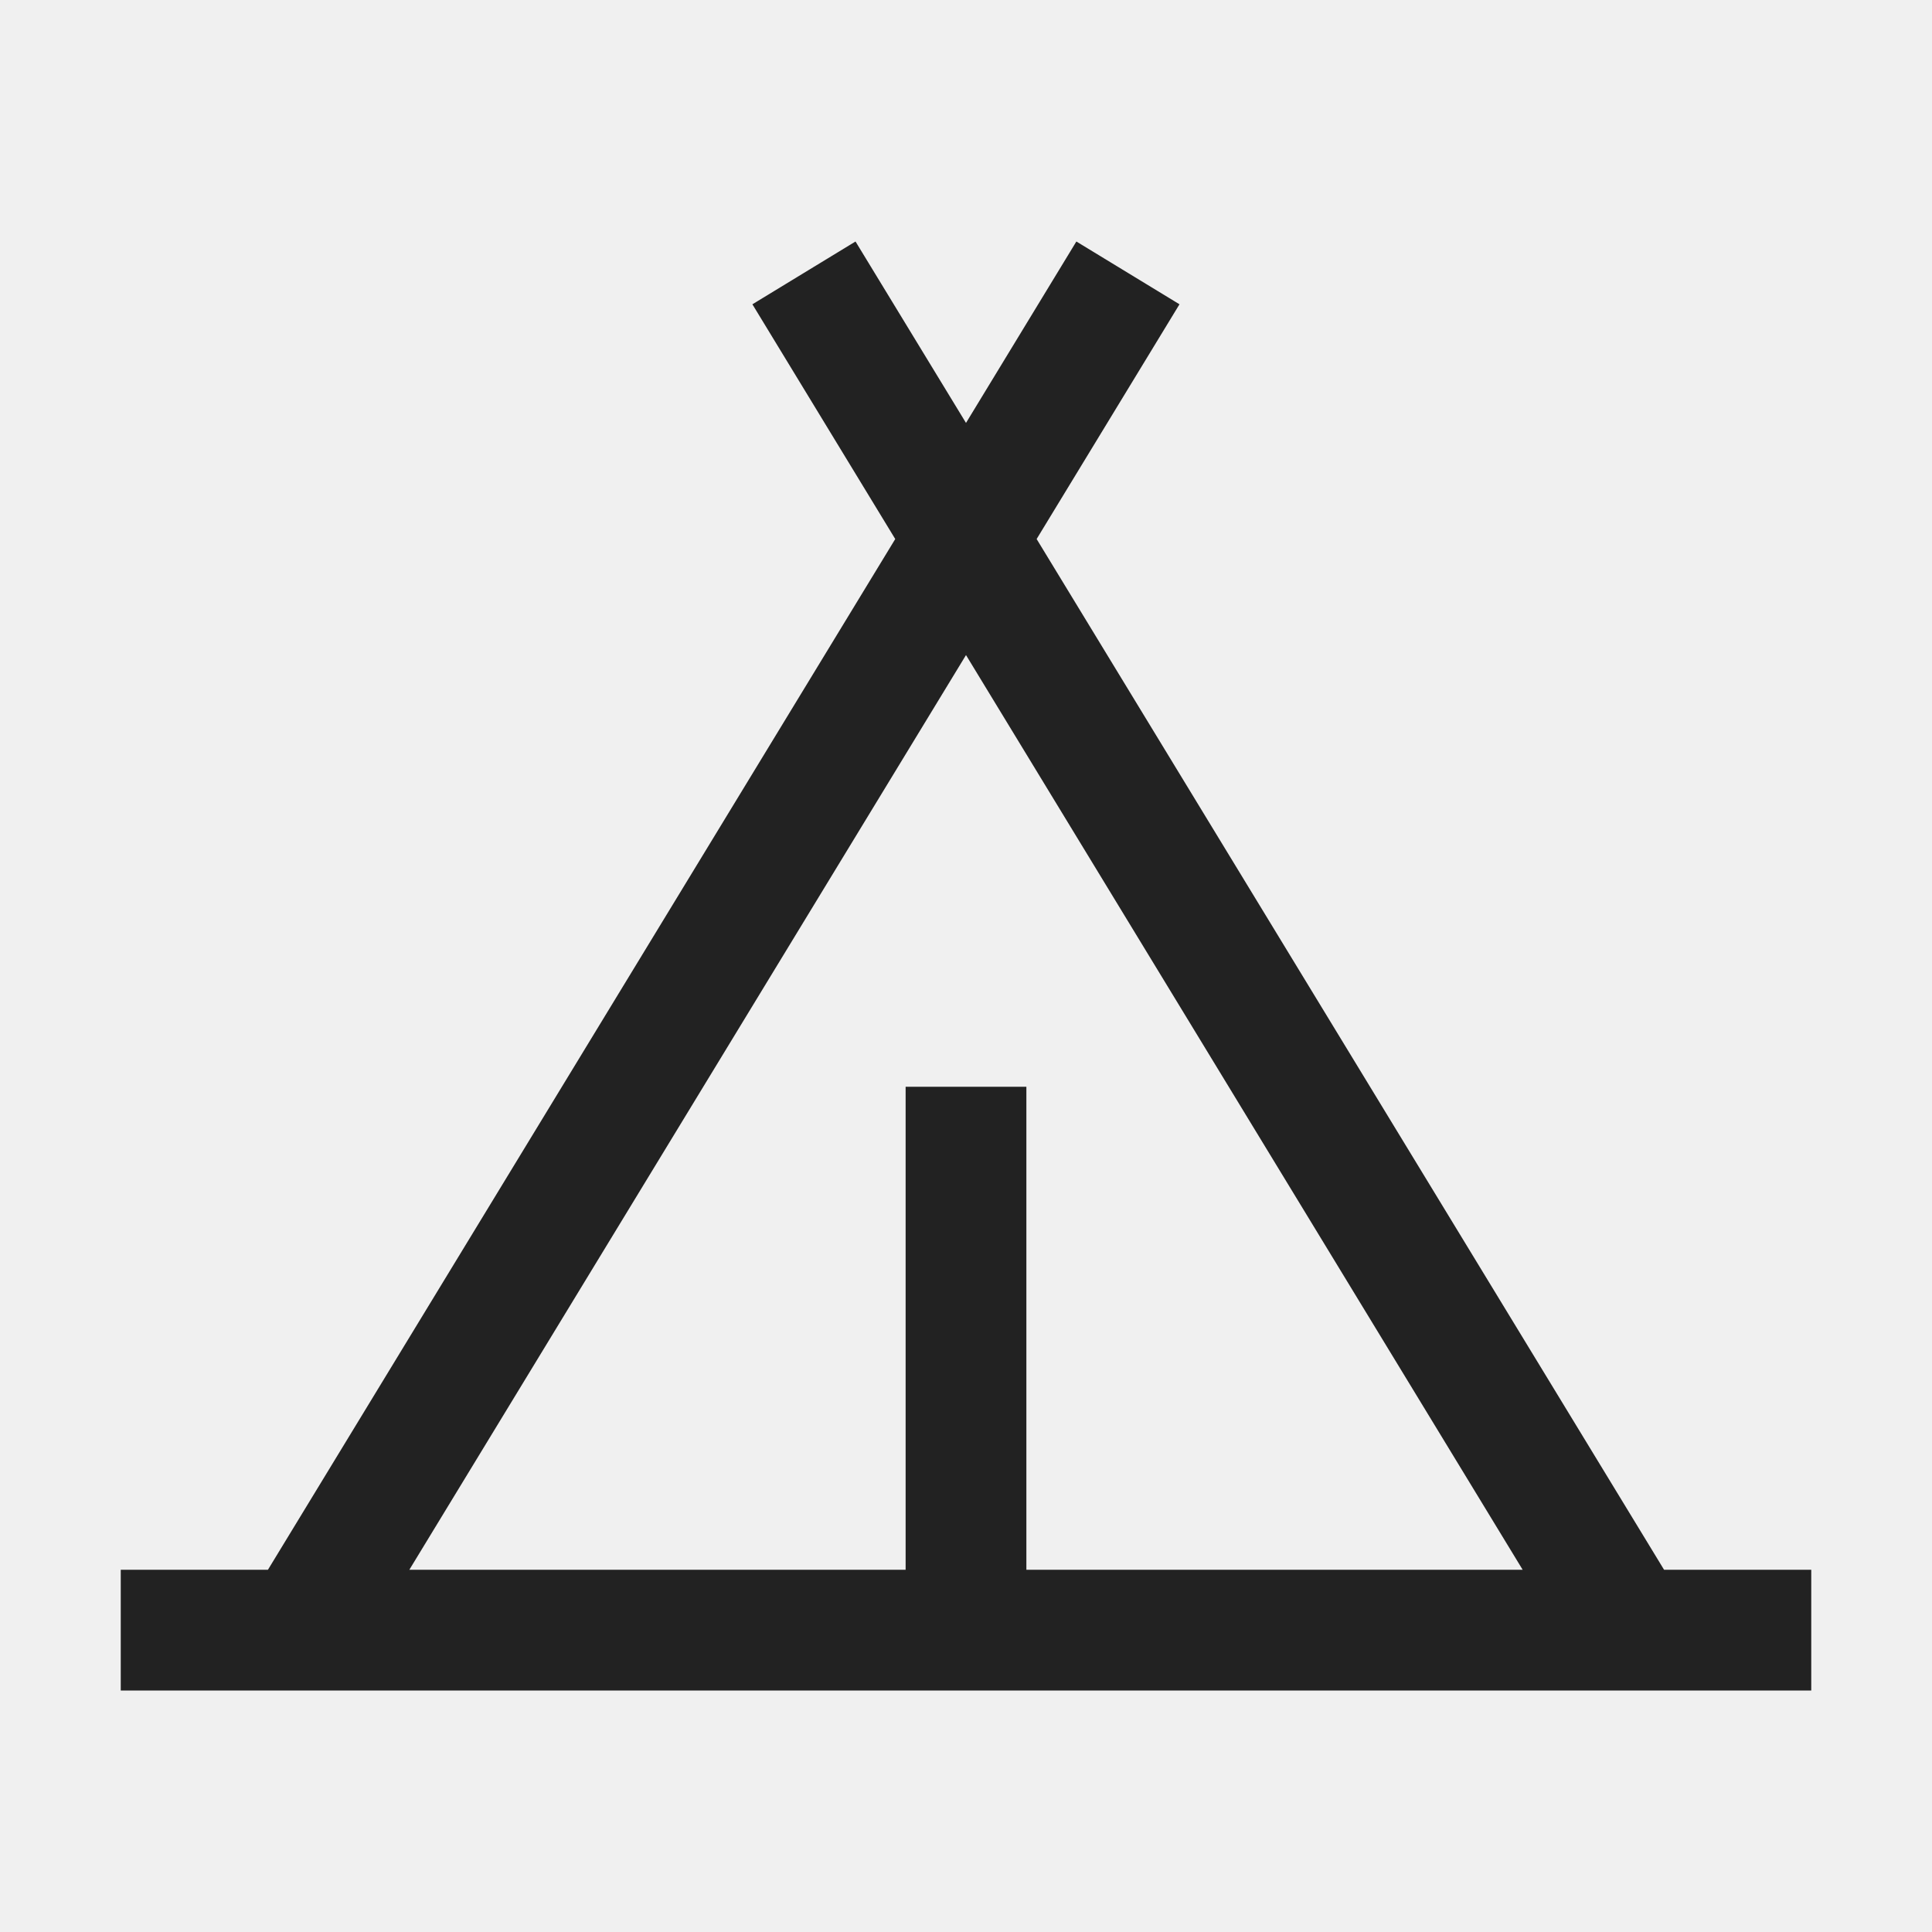
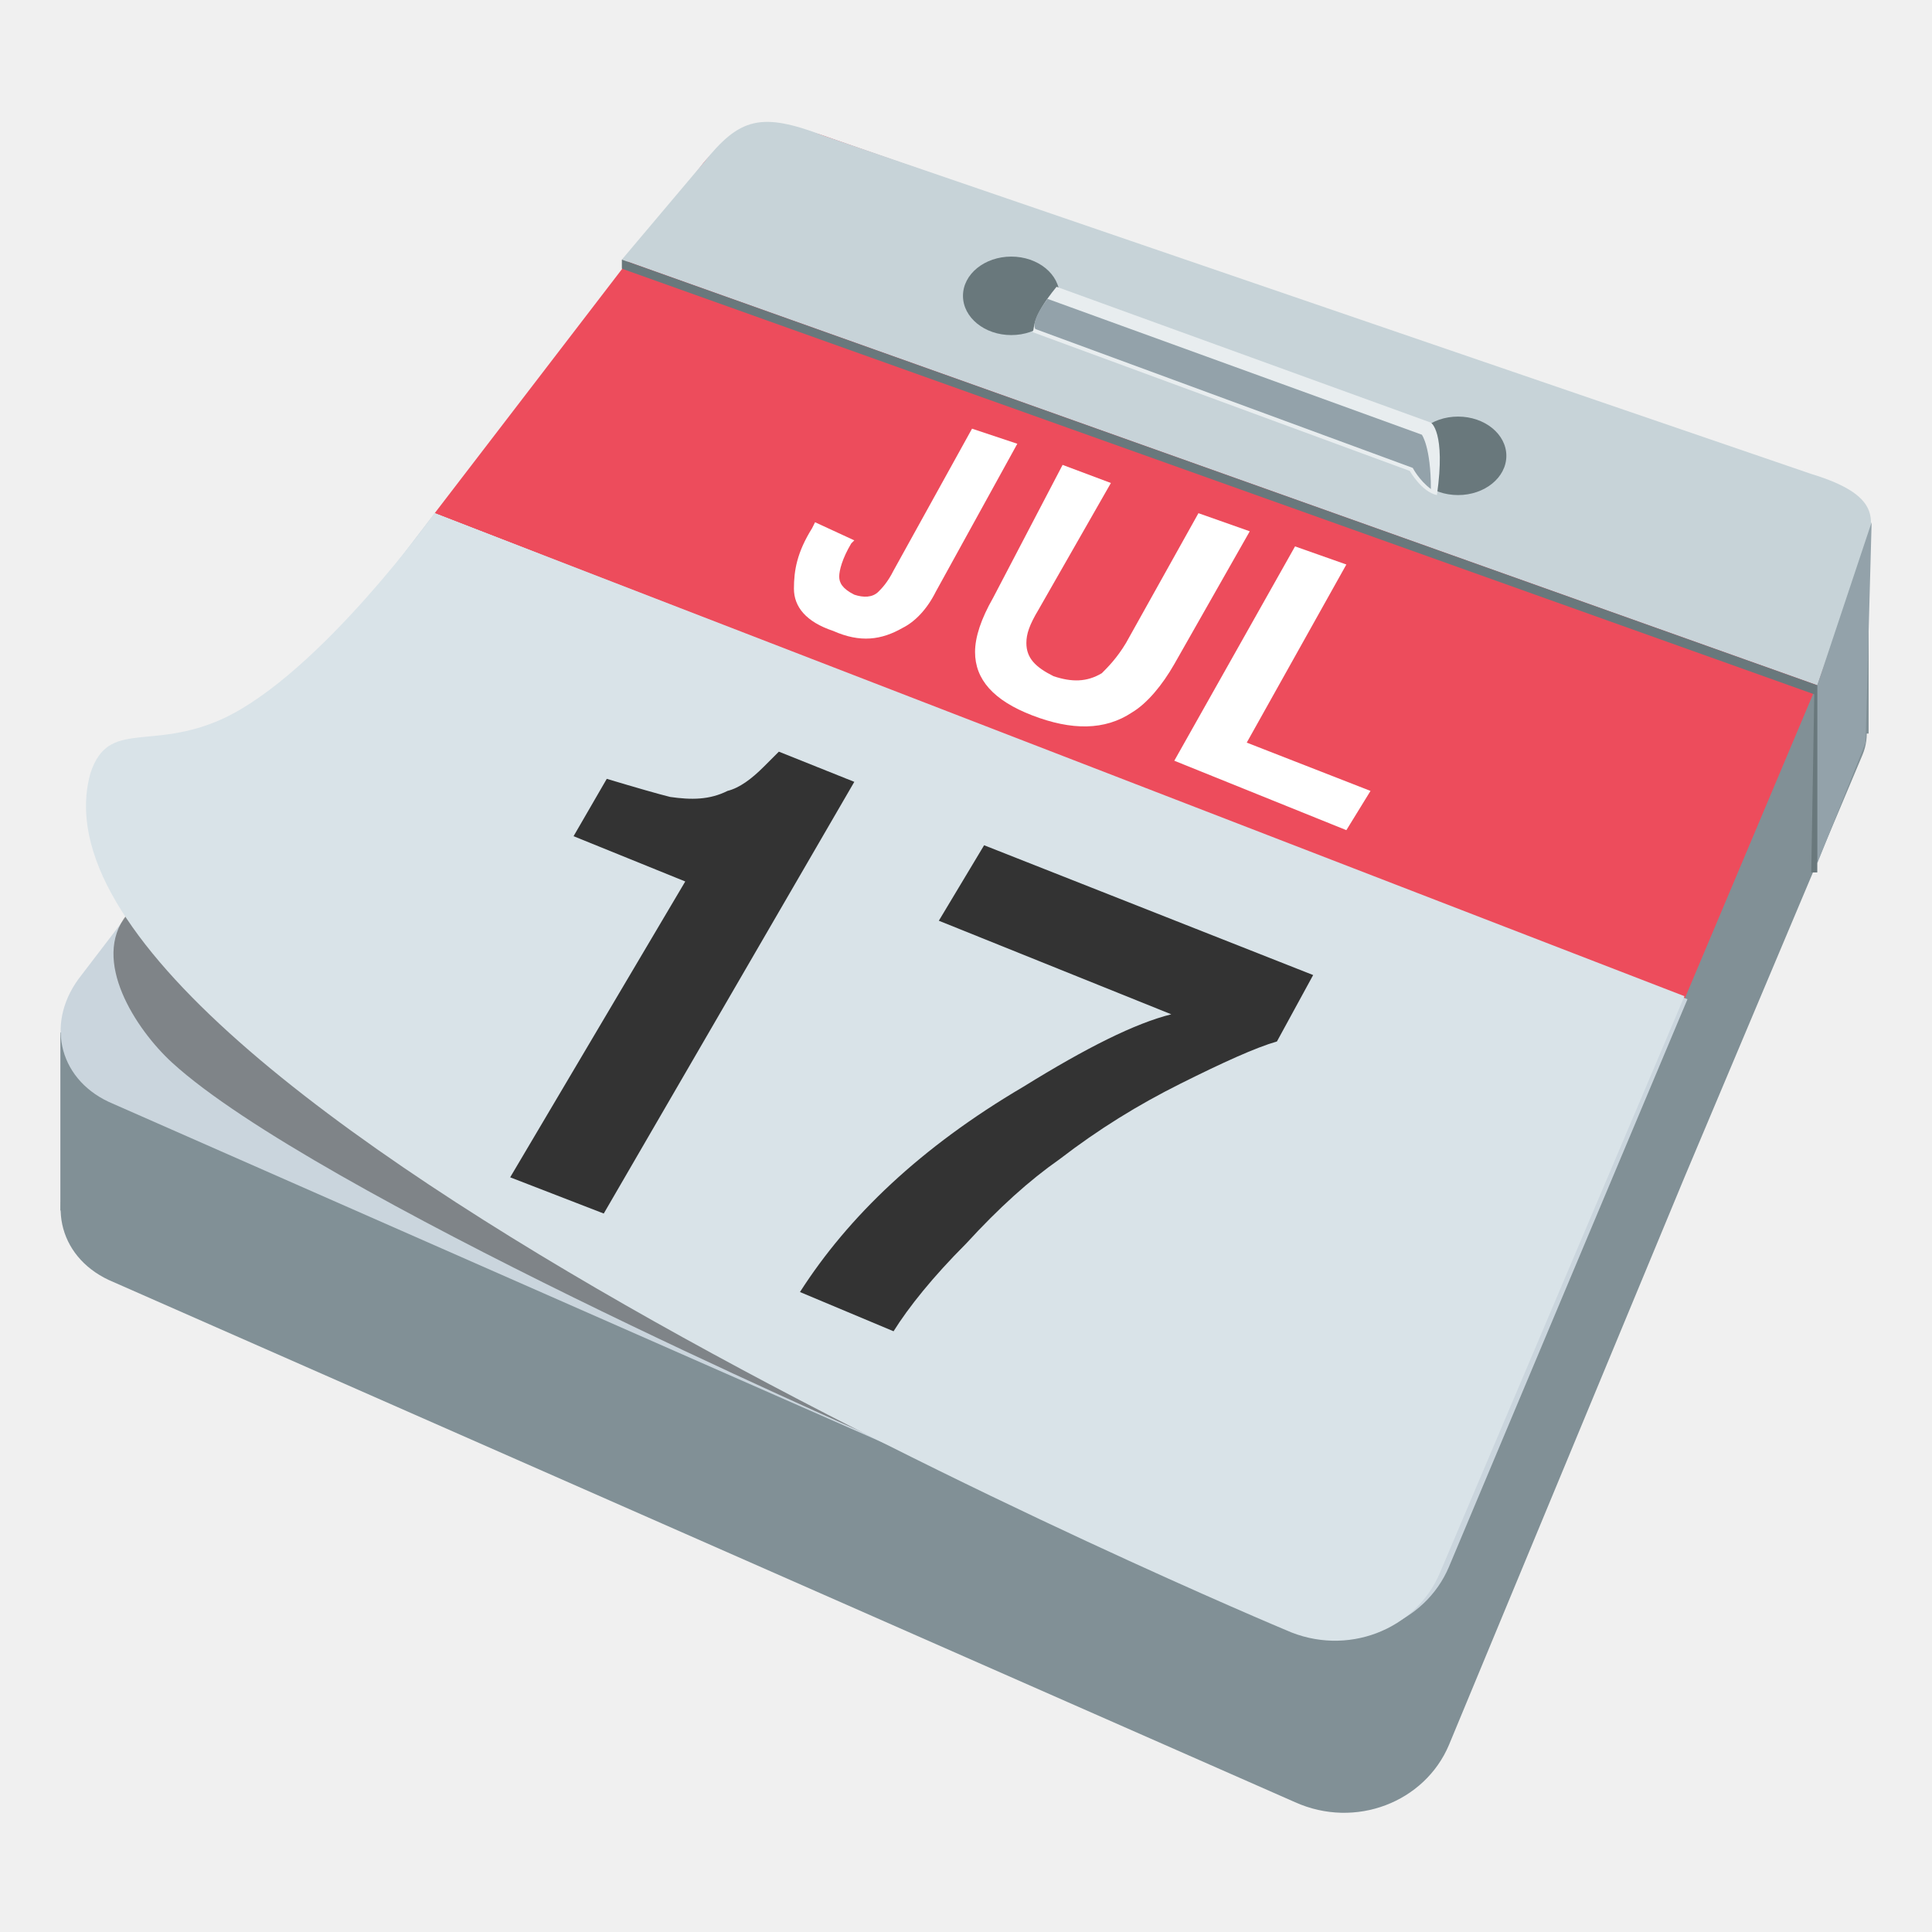
<svg xmlns="http://www.w3.org/2000/svg" viewBox="0 0 32 32">
-   <style>
-     path { fill: #222; }
-     @media (prefers-color-scheme: dark) {
-       path { fill: #ffffff; }
-     }
-   </style>
-   <path d="M27.562 26L17.17 8.928l2.366-3.888L17.828 4L16 7.005L14.17 4l-1.708 1.04l2.366 3.888L4.438 26H2v2h28v-2zM16 10.85L25.22 26H17v-8h-2v8H6.78z" />
+   <svg aria-hidden="true" role="img" class="iconify iconify--emojione" width="32" height="32" preserveAspectRatio="xMidYMid meet" viewBox="0 0 64 64">
+     <g fill="#819096">
+       <path d="M2 34.2h3.6v5.9H2z" />
+       <path d="M58.3 18.4h3.6v5.9h-3.6z" />
+       <path d="M59.7 21.7L27.3 10.4c-1.4-.5-3.2-.1-4 .9l-8.9 11.6L2.7 38.2c-1.2 1.5-.8 3.4.9 4.2l39.3 17.3c2 .9 4.3 0 5.1-1.9L55.8 39l5.9-14c.5-1.2-.4-2.7-2-3.3" />
+     </g>
+     <path d="M61.7 19.1c.5-1.2-.4-2.7-2-3.3L27.3 4.5c-1.4-.5-3.2-.1-4 .9L14.4 17l41.4 16.1l5.9-14" fill="#ed4c5c" />
+     <path d="M14.4 17L2.7 32.3c-1.2 1.5-.8 3.4.9 4.2l39.3 17.3c2 .9 4.3 0 5.1-1.9l7.9-18.8L14.4 17" fill="#cad5dd" />
+     <path d="M4.2 30.3c-1.2 1.5.3 3.8 1.5 4.9c4.7 4.3 23 12.3 23 12.3L4.2 30.3" opacity=".5" fill="#333" />
+     <path d="M14.4 17s-3.8 5.3-7 6.8c-2.4 1.1-3.8 0-4.4 1.8C0 36.2 42.6 54 42.6 54c2 .9 4.3 0 5.1-1.9L55.8 33L14.4 17" fill="#d9e3e8" />
+     <path d="M61.8 18.2c.3-1 .5-1.8-1.8-2.5L27.3 4.5c-2.1-.8-2.8-.6-4 .9l-2.7 3.2l39.6 14.1l1.6-4.5" fill="#c7d3d8" />
+     <path fill="#93a2aa" d="M60.2 22.7v5.9l1.6-4l.2-7.3z" />
+     <g fill="#69787c">
+       <ellipse cx="33.5" cy="9.8" rx="1.6" ry="1.3" />
+       <ellipse cx="48.3" cy="15.1" rx="1.6" ry="1.3" />
+     </g>
+     <path d="M35 9.5L47.4 14s.5.3.2 2.4c-.5-.1-.9-.8-.9-.8L34.2 11c.1-.1-.1-.4.8-1.5" fill="#e8edef" />
+     <path d="M34.7 9.9l12.4 4.5s.3.4.3 1.8c-.4-.3-.6-.7-.6-.7l-12.5-4.6s-.2-.2.4-1" fill="#93a2aa" />
+     <path fill="#69787c" d="M20.6 8.9v-.3l39.6 14.1v6.2H60l.1-5.9z" />
+     <g fill="#fff">
+       <path d="M28.3 17.9l-.1.1c-.3.5-.4.9-.4 1.1c0 .2.1.4.5.6c.3.1.6.1.8-.1c.1-.1.3-.3.5-.7l2.6-4.7l1.5.5l-2.7 4.9c-.3.6-.7 1-1.1 1.2c-.7.4-1.4.5-2.3.1c-.9-.3-1.3-.8-1.3-1.4c0-.6.1-1.2.6-2l.1-.2l1.3.6" />
+       <path d="M35.2 15.4l1.6.6l-2.4 4.2c-.3.5-.4.8-.4 1.1c0 .5.3.8.9 1.1c.6.2 1.1.2 1.6-.1c.2-.2.5-.5.8-1l2.4-4.3l1.7.6l-2.5 4.4c-.4.7-.9 1.3-1.4 1.6c-.9.6-2 .6-3.3.1c-1.3-.5-1.9-1.2-1.9-2.1c0-.5.2-1.1.6-1.8l2.3-4.4" />
+       <path d="M42.9 18.1l1.7.6l-3.3 5.9l4.1 1.6l-.8 1.3l-5.7-2.3l4-7.1" />
+     </g>
+     <g fill="#333">
+       <path d="M19 27.7l1.1-1.9c1 .3 1.7.5 2.1.6c.7.1 1.3.1 1.9-.2c.4-.1.8-.4 1.2-.8l.5-.5l2.5 1L20 40.2L16.9 39l5.8-9.8l-3.7-1.5" />
+       <path d="M42.3 34.5c-.7.2-1.8.7-3.2 1.4c-1.4.7-2.7 1.5-4 2.5c-1 .7-2 1.6-3.1 2.8c-1.1 1.1-1.9 2.1-2.4 2.9l-3.1-1.3c1.6-2.5 4-4.8 7.4-6.8c2.1-1.3 3.7-2.1 4.9-2.4l-7.7-3.1l1.5-2.5l10.9 4.3l-1.2 2.2" />
+     </g>
+   </svg>
</svg>
